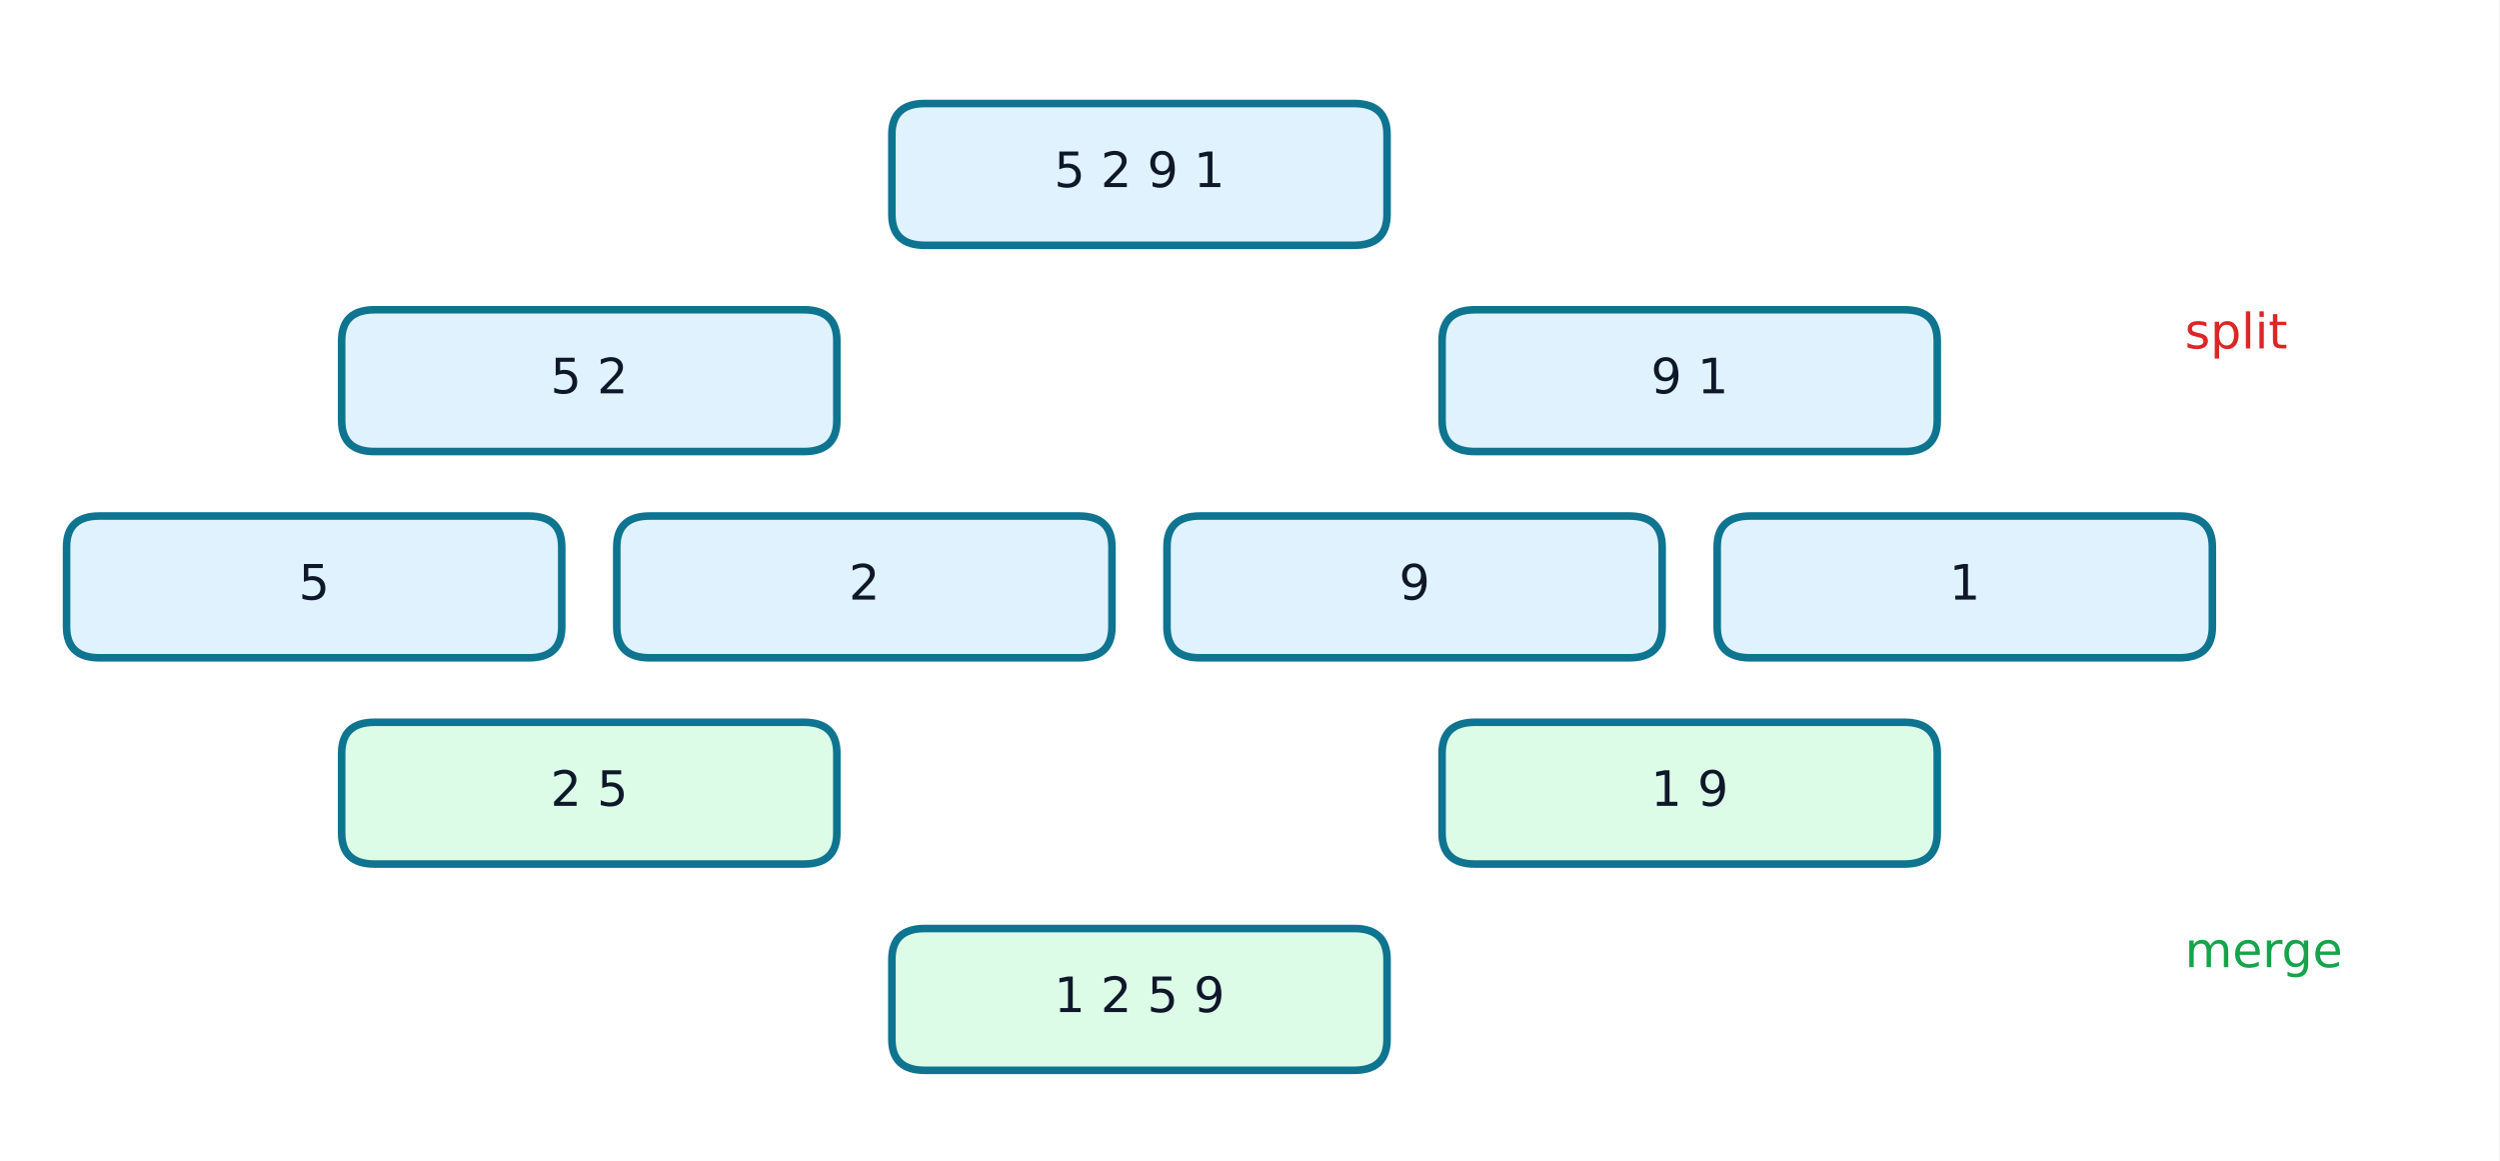
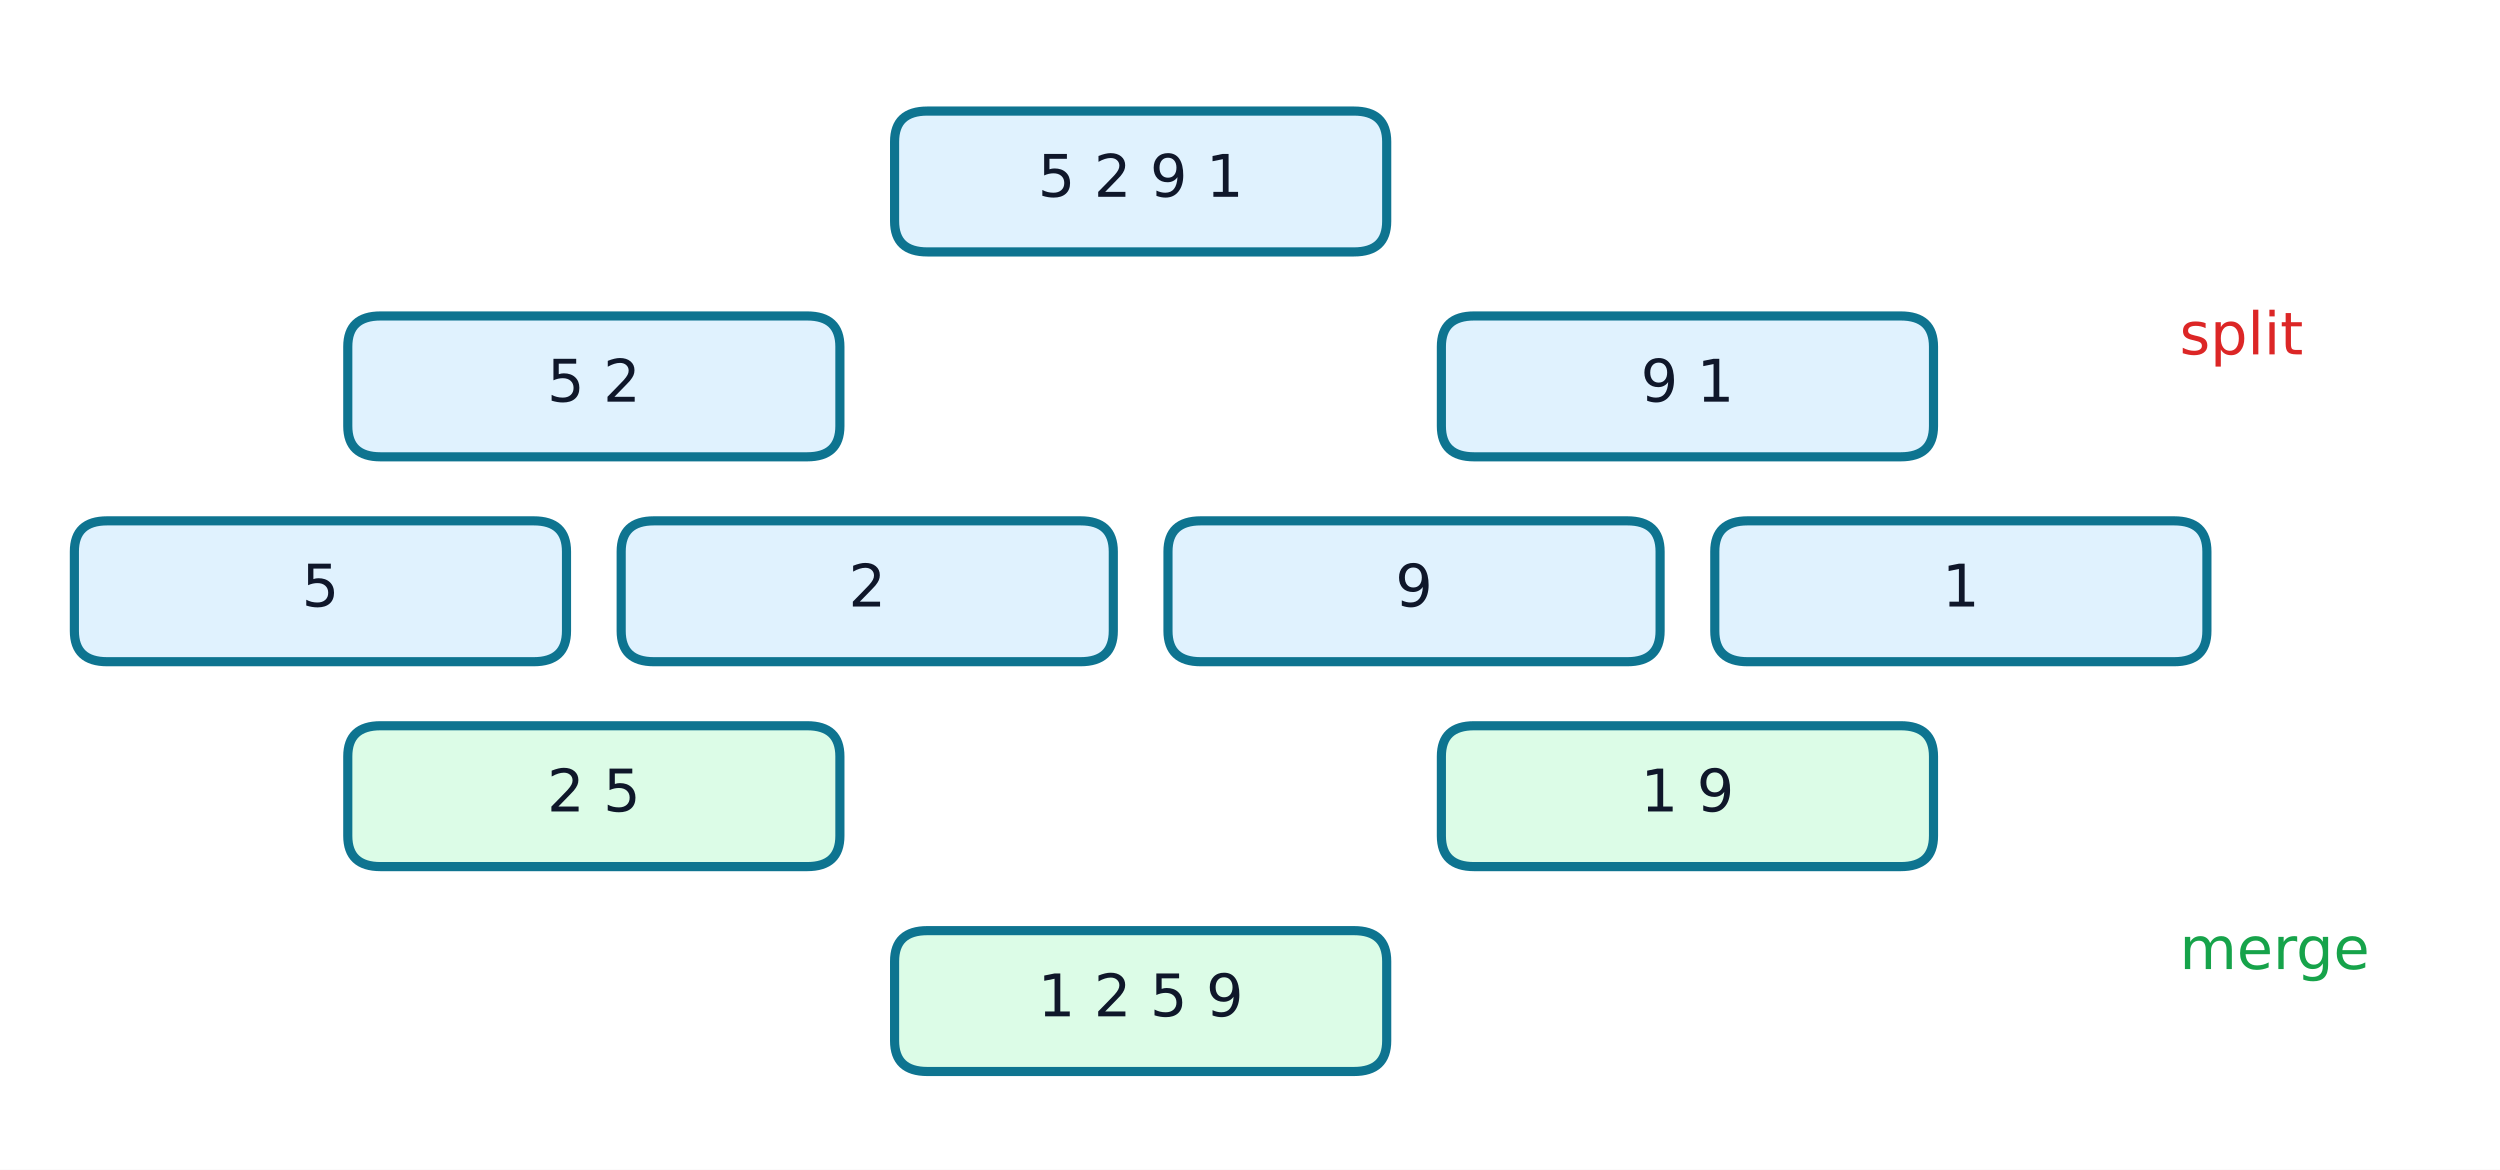
- <svg xmlns="http://www.w3.org/2000/svg" xmlns:xlink="http://www.w3.org/1999/xlink" width="460.8pt" height="213.984pt" viewBox="0 0 460.8 213.984" version="1.1">
+ <svg xmlns="http://www.w3.org/2000/svg" xmlns:xlink="http://www.w3.org/1999/xlink" width="382.68pt" height="179.057pt" viewBox="0 0 382.68 179.057" version="1.1">
  <defs>
    <style type="text/css">*{stroke-linejoin: round; stroke-linecap: butt}</style>
  </defs>
  <g id="figure_1">
    <g id="patch_1">
-       <path d="M 0 213.984  L 460.8 213.984  L 460.8 0  L 0 0  z " style="fill: #ffffff" />
+       <path d="M 0 179.057  L 382.68 179.057  L 382.68 0  L 0 0  z " style="fill: #ffffff" />
    </g>
    <g id="axes_1">
      <g id="patch_2">
-         <path d="M 170.542 45.216  L 249.676 45.216  Q 255.764 45.216 255.764 39.514  L 255.764 24.782  Q 255.764 19.08 249.676 19.08  L 170.542 19.08  Q 164.455 19.08 164.455 24.782  L 164.455 39.514  Q 164.455 45.216 170.542 45.216  z " clip-path="url(#p99c4dcbfae)" style="fill: #e0f2fe; stroke: #0e7490; stroke-width: 1.4; stroke-linejoin: miter" />
+         <path d="M 141.957 38.563  L 207.243 38.563  Q 212.265 38.563 212.265 33.859  L 212.265 21.705  Q 212.265 17.001 207.243 17.001  L 141.957 17.001  Q 136.935 17.001 136.935 21.705  L 136.935 33.859  Q 136.935 38.563 141.957 38.563  z " clip-path="url(#p71d5905ab7)" style="fill: #e0f2fe; stroke: #0e7490; stroke-width: 1.4; stroke-linejoin: miter" />
      </g>
      <g id="patch_3">
-         <path d="M 69.087 83.232  L 148.222 83.232  Q 154.309 83.232 154.309 77.53  L 154.309 62.798  Q 154.309 57.096 148.222 57.096  L 69.087 57.096  Q 63 57.096 63 62.798  L 63 77.53  Q 63 83.232 69.087 83.232  z " clip-path="url(#p99c4dcbfae)" style="fill: #e0f2fe; stroke: #0e7490; stroke-width: 1.4; stroke-linejoin: miter" />
+         <path d="M 58.257 69.926  L 123.543 69.926  Q 128.565 69.926 128.565 65.222  L 128.565 53.069  Q 128.565 48.364 123.543 48.364  L 58.257 48.364  Q 53.235 48.364 53.235 53.069  L 53.235 65.222  Q 53.235 69.926 58.257 69.926  z " clip-path="url(#p71d5905ab7)" style="fill: #e0f2fe; stroke: #0e7490; stroke-width: 1.4; stroke-linejoin: miter" />
      </g>
      <g id="patch_4">
-         <path d="M 271.996 83.232  L 351.131 83.232  Q 357.218 83.232 357.218 77.53  L 357.218 62.798  Q 357.218 57.096 351.131 57.096  L 271.996 57.096  Q 265.909 57.096 265.909 62.798  L 265.909 77.53  Q 265.909 83.232 271.996 83.232  z " clip-path="url(#p99c4dcbfae)" style="fill: #e0f2fe; stroke: #0e7490; stroke-width: 1.4; stroke-linejoin: miter" />
+         <path d="M 225.657 69.926  L 290.943 69.926  Q 295.965 69.926 295.965 65.222  L 295.965 53.069  Q 295.965 48.364 290.943 48.364  L 225.657 48.364  Q 220.635 48.364 220.635 53.069  L 220.635 65.222  Q 220.635 69.926 225.657 69.926  z " clip-path="url(#p71d5905ab7)" style="fill: #e0f2fe; stroke: #0e7490; stroke-width: 1.4; stroke-linejoin: miter" />
      </g>
      <g id="patch_5">
-         <path d="M 18.36 121.248  L 97.495 121.248  Q 103.582 121.248 103.582 115.546  L 103.582 100.814  Q 103.582 95.112 97.495 95.112  L 18.36 95.112  Q 12.273 95.112 12.273 100.814  L 12.273 115.546  Q 12.273 121.248 18.36 121.248  z " clip-path="url(#p99c4dcbfae)" style="fill: #e0f2fe; stroke: #0e7490; stroke-width: 1.4; stroke-linejoin: miter" />
+         <path d="M 16.407 101.29  L 81.693 101.29  Q 86.715 101.29 86.715 96.585  L 86.715 84.432  Q 86.715 79.727 81.693 79.727  L 16.407 79.727  Q 11.385 79.727 11.385 84.432  L 11.385 96.585  Q 11.385 101.29 16.407 101.29  z " clip-path="url(#p71d5905ab7)" style="fill: #e0f2fe; stroke: #0e7490; stroke-width: 1.4; stroke-linejoin: miter" />
      </g>
      <g id="patch_6">
-         <path d="M 119.815 121.248  L 198.949 121.248  Q 205.036 121.248 205.036 115.546  L 205.036 100.814  Q 205.036 95.112 198.949 95.112  L 119.815 95.112  Q 113.727 95.112 113.727 100.814  L 113.727 115.546  Q 113.727 121.248 119.815 121.248  z " clip-path="url(#p99c4dcbfae)" style="fill: #e0f2fe; stroke: #0e7490; stroke-width: 1.4; stroke-linejoin: miter" />
+         <path d="M 100.107 101.29  L 165.393 101.29  Q 170.415 101.29 170.415 96.585  L 170.415 84.432  Q 170.415 79.727 165.393 79.727  L 100.107 79.727  Q 95.085 79.727 95.085 84.432  L 95.085 96.585  Q 95.085 101.29 100.107 101.29  z " clip-path="url(#p71d5905ab7)" style="fill: #e0f2fe; stroke: #0e7490; stroke-width: 1.4; stroke-linejoin: miter" />
      </g>
      <g id="patch_7">
-         <path d="M 221.269 121.248  L 300.404 121.248  Q 306.491 121.248 306.491 115.546  L 306.491 100.814  Q 306.491 95.112 300.404 95.112  L 221.269 95.112  Q 215.182 95.112 215.182 100.814  L 215.182 115.546  Q 215.182 121.248 221.269 121.248  z " clip-path="url(#p99c4dcbfae)" style="fill: #e0f2fe; stroke: #0e7490; stroke-width: 1.4; stroke-linejoin: miter" />
+         <path d="M 183.807 101.29  L 249.093 101.29  Q 254.115 101.29 254.115 96.585  L 254.115 84.432  Q 254.115 79.727 249.093 79.727  L 183.807 79.727  Q 178.785 79.727 178.785 84.432  L 178.785 96.585  Q 178.785 101.29 183.807 101.29  z " clip-path="url(#p71d5905ab7)" style="fill: #e0f2fe; stroke: #0e7490; stroke-width: 1.4; stroke-linejoin: miter" />
      </g>
      <g id="patch_8">
-         <path d="M 322.724 121.248  L 401.858 121.248  Q 407.945 121.248 407.945 115.546  L 407.945 100.814  Q 407.945 95.112 401.858 95.112  L 322.724 95.112  Q 316.636 95.112 316.636 100.814  L 316.636 115.546  Q 316.636 121.248 322.724 121.248  z " clip-path="url(#p99c4dcbfae)" style="fill: #e0f2fe; stroke: #0e7490; stroke-width: 1.4; stroke-linejoin: miter" />
+         <path d="M 267.507 101.29  L 332.793 101.29  Q 337.815 101.29 337.815 96.585  L 337.815 84.432  Q 337.815 79.727 332.793 79.727  L 267.507 79.727  Q 262.485 79.727 262.485 84.432  L 262.485 96.585  Q 262.485 101.29 267.507 101.29  z " clip-path="url(#p71d5905ab7)" style="fill: #e0f2fe; stroke: #0e7490; stroke-width: 1.4; stroke-linejoin: miter" />
      </g>
      <g id="patch_9">
-         <path d="M 69.087 159.264  L 148.222 159.264  Q 154.309 159.264 154.309 153.562  L 154.309 138.83  Q 154.309 133.128 148.222 133.128  L 69.087 133.128  Q 63 133.128 63 138.83  L 63 153.562  Q 63 159.264 69.087 159.264  z " clip-path="url(#p99c4dcbfae)" style="fill: #dcfce7; stroke: #0e7490; stroke-width: 1.4; stroke-linejoin: miter" />
+         <path d="M 58.257 132.653  L 123.543 132.653  Q 128.565 132.653 128.565 127.948  L 128.565 115.795  Q 128.565 111.091 123.543 111.091  L 58.257 111.091  Q 53.235 111.091 53.235 115.795  L 53.235 127.948  Q 53.235 132.653 58.257 132.653  z " clip-path="url(#p71d5905ab7)" style="fill: #dcfce7; stroke: #0e7490; stroke-width: 1.4; stroke-linejoin: miter" />
      </g>
      <g id="patch_10">
-         <path d="M 271.996 159.264  L 351.131 159.264  Q 357.218 159.264 357.218 153.562  L 357.218 138.83  Q 357.218 133.128 351.131 133.128  L 271.996 133.128  Q 265.909 133.128 265.909 138.83  L 265.909 153.562  Q 265.909 159.264 271.996 159.264  z " clip-path="url(#p99c4dcbfae)" style="fill: #dcfce7; stroke: #0e7490; stroke-width: 1.4; stroke-linejoin: miter" />
+         <path d="M 225.657 132.653  L 290.943 132.653  Q 295.965 132.653 295.965 127.948  L 295.965 115.795  Q 295.965 111.091 290.943 111.091  L 225.657 111.091  Q 220.635 111.091 220.635 115.795  L 220.635 127.948  Q 220.635 132.653 225.657 132.653  z " clip-path="url(#p71d5905ab7)" style="fill: #dcfce7; stroke: #0e7490; stroke-width: 1.4; stroke-linejoin: miter" />
      </g>
      <g id="patch_11">
-         <path d="M 170.542 197.28  L 249.676 197.28  Q 255.764 197.28 255.764 191.578  L 255.764 176.846  Q 255.764 171.144 249.676 171.144  L 170.542 171.144  Q 164.455 171.144 164.455 176.846  L 164.455 191.578  Q 164.455 197.28 170.542 197.28  z " clip-path="url(#p99c4dcbfae)" style="fill: #dcfce7; stroke: #0e7490; stroke-width: 1.4; stroke-linejoin: miter" />
+         <path d="M 141.957 164.016  L 207.243 164.016  Q 212.265 164.016 212.265 159.312  L 212.265 147.158  Q 212.265 142.454 207.243 142.454  L 141.957 142.454  Q 136.935 142.454 136.935 147.158  L 136.935 159.312  Q 136.935 164.016 141.957 164.016  z " clip-path="url(#p71d5905ab7)" style="fill: #dcfce7; stroke: #0e7490; stroke-width: 1.4; stroke-linejoin: miter" />
      </g>
      <g id="text_1">
-         <g style="fill: #0f172a" transform="translate(194.3661 34.48589) scale(0.09 -0.09)">
+         <g style="fill: #0f172a" transform="translate(158.857 30.11999) scale(0.09 -0.09)">
          <defs>
            <path id="DejaVuSans-18" d="M 691 4666  L 3169 4666  L 3169 4134  L 1269 4134  L 1269 2991  Q 1406 3038 1543 3061  Q 1681 3084 1819 3084  Q 2600 3084 3056 2656  Q 3513 2228 3513 1497  Q 3513 744 3044 326  Q 2575 -91 1722 -91  Q 1428 -91 1123 -41  Q 819 9 494 109  L 494 744  Q 775 591 1075 516  Q 1375 441 1709 441  Q 2250 441 2565 725  Q 2881 1009 2881 1497  Q 2881 1984 2565 2268  Q 2250 2553 1709 2553  Q 1456 2553 1204 2497  Q 953 2441 691 2322  L 691 4666  z " transform="scale(0.015625)" />
            <path id="DejaVuSans-3" transform="scale(0.015625)" />
            <path id="DejaVuSans-15" d="M 1228 531  L 3431 531  L 3431 0  L 469 0  L 469 531  Q 828 903 1448 1529  Q 2069 2156 2228 2338  Q 2531 2678 2651 2914  Q 2772 3150 2772 3378  Q 2772 3750 2511 3984  Q 2250 4219 1831 4219  Q 1534 4219 1204 4116  Q 875 4013 500 3803  L 500 4441  Q 881 4594 1212 4672  Q 1544 4750 1819 4750  Q 2544 4750 2975 4387  Q 3406 4025 3406 3419  Q 3406 3131 3298 2873  Q 3191 2616 2906 2266  Q 2828 2175 2409 1742  Q 1991 1309 1228 531  z " transform="scale(0.015625)" />
            <path id="DejaVuSans-1c" d="M 703 97  L 703 672  Q 941 559 1184 500  Q 1428 441 1663 441  Q 2288 441 2617 861  Q 2947 1281 2994 2138  Q 2813 1869 2534 1725  Q 2256 1581 1919 1581  Q 1219 1581 811 2004  Q 403 2428 403 3163  Q 403 3881 828 4315  Q 1253 4750 1959 4750  Q 2769 4750 3195 4129  Q 3622 3509 3622 2328  Q 3622 1225 3098 567  Q 2575 -91 1691 -91  Q 1453 -91 1209 -44  Q 966 3 703 97  z M 1959 2075  Q 2384 2075 2632 2365  Q 2881 2656 2881 3163  Q 2881 3666 2632 3958  Q 2384 4250 1959 4250  Q 1534 4250 1286 3958  Q 1038 3666 1038 3163  Q 1038 2656 1286 2365  Q 1534 2075 1959 2075  z " transform="scale(0.015625)" />
            <path id="DejaVuSans-14" d="M 794 531  L 1825 531  L 1825 4091  L 703 3866  L 703 4441  L 1819 4666  L 2450 4666  L 2450 531  L 3481 531  L 3481 0  L 794 0  L 794 531  z " transform="scale(0.015625)" />
          </defs>
          <use xlink:href="#DejaVuSans-18" />
          <use xlink:href="#DejaVuSans-3" transform="translate(63.625 0)" />
          <use xlink:href="#DejaVuSans-15" transform="translate(95.40625 0)" />
          <use xlink:href="#DejaVuSans-3" transform="translate(159.0312 0)" />
          <use xlink:href="#DejaVuSans-1c" transform="translate(190.8125 0)" />
          <use xlink:href="#DejaVuSans-3" transform="translate(254.4375 0)" />
          <use xlink:href="#DejaVuSans-14" transform="translate(286.2188 0)" />
        </g>
      </g>
      <g id="text_2">
-         <g style="fill: #0f172a" transform="translate(101.4981 72.50189) scale(0.09 -0.09)">
+         <g style="fill: #0f172a" transform="translate(83.74359 61.48319) scale(0.09 -0.09)">
          <use xlink:href="#DejaVuSans-18" />
          <use xlink:href="#DejaVuSans-3" transform="translate(63.625 0)" />
          <use xlink:href="#DejaVuSans-15" transform="translate(95.40625 0)" />
        </g>
      </g>
      <g id="text_3">
-         <g style="fill: #0f172a" transform="translate(304.4072 72.50189) scale(0.09 -0.09)">
+         <g style="fill: #0f172a" transform="translate(251.1436 61.48319) scale(0.09 -0.09)">
          <use xlink:href="#DejaVuSans-1c" />
          <use xlink:href="#DejaVuSans-3" transform="translate(63.625 0)" />
          <use xlink:href="#DejaVuSans-14" transform="translate(95.40625 0)" />
        </g>
      </g>
      <g id="text_4">
-         <g style="fill: #0f172a" transform="translate(55.06415 110.5179) scale(0.09 -0.09)">
+         <g style="fill: #0f172a" transform="translate(46.18688 92.84639) scale(0.09 -0.09)">
          <use xlink:href="#DejaVuSans-18" />
        </g>
      </g>
      <g id="text_5">
-         <g style="fill: #0f172a" transform="translate(156.5187 110.5179) scale(0.09 -0.09)">
+         <g style="fill: #0f172a" transform="translate(129.8869 92.84639) scale(0.09 -0.09)">
          <use xlink:href="#DejaVuSans-15" />
        </g>
      </g>
      <g id="text_6">
-         <g style="fill: #0f172a" transform="translate(257.9732 110.5179) scale(0.09 -0.09)">
+         <g style="fill: #0f172a" transform="translate(213.5869 92.84639) scale(0.09 -0.09)">
          <use xlink:href="#DejaVuSans-1c" />
        </g>
      </g>
      <g id="text_7">
-         <g style="fill: #0f172a" transform="translate(359.4278 110.5179) scale(0.09 -0.09)">
+         <g style="fill: #0f172a" transform="translate(297.2869 92.84639) scale(0.09 -0.09)">
          <use xlink:href="#DejaVuSans-14" />
        </g>
      </g>
      <g id="text_8">
-         <g style="fill: #0f172a" transform="translate(101.4981 148.5339) scale(0.09 -0.09)">
+         <g style="fill: #0f172a" transform="translate(83.74359 124.2096) scale(0.09 -0.09)">
          <use xlink:href="#DejaVuSans-15" />
          <use xlink:href="#DejaVuSans-3" transform="translate(63.625 0)" />
          <use xlink:href="#DejaVuSans-18" transform="translate(95.40625 0)" />
        </g>
      </g>
      <g id="text_9">
-         <g style="fill: #0f172a" transform="translate(304.4072 148.5339) scale(0.09 -0.09)">
+         <g style="fill: #0f172a" transform="translate(251.1436 124.2096) scale(0.09 -0.09)">
          <use xlink:href="#DejaVuSans-14" />
          <use xlink:href="#DejaVuSans-3" transform="translate(63.625 0)" />
          <use xlink:href="#DejaVuSans-1c" transform="translate(95.40625 0)" />
        </g>
      </g>
      <g id="text_10">
-         <g style="fill: #0f172a" transform="translate(194.3661 186.5499) scale(0.09 -0.09)">
+         <g style="fill: #0f172a" transform="translate(158.857 155.5728) scale(0.09 -0.09)">
          <use xlink:href="#DejaVuSans-14" />
          <use xlink:href="#DejaVuSans-3" transform="translate(63.625 0)" />
          <use xlink:href="#DejaVuSans-15" transform="translate(95.40625 0)" />
          <use xlink:href="#DejaVuSans-3" transform="translate(159.0312 0)" />
          <use xlink:href="#DejaVuSans-18" transform="translate(190.8125 0)" />
          <use xlink:href="#DejaVuSans-3" transform="translate(254.4375 0)" />
          <use xlink:href="#DejaVuSans-1c" transform="translate(286.2188 0)" />
        </g>
      </g>
      <g id="text_11">
-         <g style="fill: #dc2626" transform="translate(402.8727 64.224) scale(0.09 -0.09)">
+         <g style="fill: #dc2626" transform="translate(333.63 54.2448) scale(0.09 -0.09)">
          <defs>
            <path id="DejaVuSans-56" d="M 2834 3397  L 2834 2853  Q 2591 2978 2328 3040  Q 2066 3103 1784 3103  Q 1356 3103 1142 2972  Q 928 2841 928 2578  Q 928 2378 1081 2264  Q 1234 2150 1697 2047  L 1894 2003  Q 2506 1872 2764 1633  Q 3022 1394 3022 966  Q 3022 478 2636 193  Q 2250 -91 1575 -91  Q 1294 -91 989 -36  Q 684 19 347 128  L 347 722  Q 666 556 975 473  Q 1284 391 1588 391  Q 1994 391 2212 530  Q 2431 669 2431 922  Q 2431 1156 2273 1281  Q 2116 1406 1581 1522  L 1381 1569  Q 847 1681 609 1914  Q 372 2147 372 2553  Q 372 3047 722 3315  Q 1072 3584 1716 3584  Q 2034 3584 2315 3537  Q 2597 3491 2834 3397  z " transform="scale(0.015625)" />
            <path id="DejaVuSans-53" d="M 1159 525  L 1159 -1331  L 581 -1331  L 581 3500  L 1159 3500  L 1159 2969  Q 1341 3281 1617 3432  Q 1894 3584 2278 3584  Q 2916 3584 3314 3078  Q 3713 2572 3713 1747  Q 3713 922 3314 415  Q 2916 -91 2278 -91  Q 1894 -91 1617 61  Q 1341 213 1159 525  z M 3116 1747  Q 3116 2381 2855 2742  Q 2594 3103 2138 3103  Q 1681 3103 1420 2742  Q 1159 2381 1159 1747  Q 1159 1113 1420 752  Q 1681 391 2138 391  Q 2594 391 2855 752  Q 3116 1113 3116 1747  z " transform="scale(0.015625)" />
            <path id="DejaVuSans-4f" d="M 603 4863  L 1178 4863  L 1178 0  L 603 0  L 603 4863  z " transform="scale(0.015625)" />
            <path id="DejaVuSans-4c" d="M 603 3500  L 1178 3500  L 1178 0  L 603 0  L 603 3500  z M 603 4863  L 1178 4863  L 1178 4134  L 603 4134  L 603 4863  z " transform="scale(0.015625)" />
            <path id="DejaVuSans-57" d="M 1172 4494  L 1172 3500  L 2356 3500  L 2356 3053  L 1172 3053  L 1172 1153  Q 1172 725 1289 603  Q 1406 481 1766 481  L 2356 481  L 2356 0  L 1766 0  Q 1100 0 847 248  Q 594 497 594 1153  L 594 3053  L 172 3053  L 172 3500  L 594 3500  L 594 4494  L 1172 4494  z " transform="scale(0.015625)" />
          </defs>
          <use xlink:href="#DejaVuSans-56" />
          <use xlink:href="#DejaVuSans-53" transform="translate(52.09375 0)" />
          <use xlink:href="#DejaVuSans-4f" transform="translate(115.5781 0)" />
          <use xlink:href="#DejaVuSans-4c" transform="translate(143.3594 0)" />
          <use xlink:href="#DejaVuSans-57" transform="translate(171.1406 0)" />
        </g>
      </g>
      <g id="text_12">
-         <g style="fill: #16a34a" transform="translate(402.8727 178.272) scale(0.09 -0.09)">
+         <g style="fill: #16a34a" transform="translate(333.63 148.3344) scale(0.09 -0.09)">
          <defs>
            <path id="DejaVuSans-50" d="M 3328 2828  Q 3544 3216 3844 3400  Q 4144 3584 4550 3584  Q 5097 3584 5394 3201  Q 5691 2819 5691 2113  L 5691 0  L 5113 0  L 5113 2094  Q 5113 2597 4934 2840  Q 4756 3084 4391 3084  Q 3944 3084 3684 2787  Q 3425 2491 3425 1978  L 3425 0  L 2847 0  L 2847 2094  Q 2847 2600 2669 2842  Q 2491 3084 2119 3084  Q 1678 3084 1418 2786  Q 1159 2488 1159 1978  L 1159 0  L 581 0  L 581 3500  L 1159 3500  L 1159 2956  Q 1356 3278 1631 3431  Q 1906 3584 2284 3584  Q 2666 3584 2933 3390  Q 3200 3197 3328 2828  z " transform="scale(0.015625)" />
            <path id="DejaVuSans-48" d="M 3597 1894  L 3597 1613  L 953 1613  Q 991 1019 1311 708  Q 1631 397 2203 397  Q 2534 397 2845 478  Q 3156 559 3463 722  L 3463 178  Q 3153 47 2828 -22  Q 2503 -91 2169 -91  Q 1331 -91 842 396  Q 353 884 353 1716  Q 353 2575 817 3079  Q 1281 3584 2069 3584  Q 2775 3584 3186 3129  Q 3597 2675 3597 1894  z M 3022 2063  Q 3016 2534 2758 2815  Q 2500 3097 2075 3097  Q 1594 3097 1305 2825  Q 1016 2553 972 2059  L 3022 2063  z " transform="scale(0.015625)" />
            <path id="DejaVuSans-55" d="M 2631 2963  Q 2534 3019 2420 3045  Q 2306 3072 2169 3072  Q 1681 3072 1420 2755  Q 1159 2438 1159 1844  L 1159 0  L 581 0  L 581 3500  L 1159 3500  L 1159 2956  Q 1341 3275 1631 3429  Q 1922 3584 2338 3584  Q 2397 3584 2469 3576  Q 2541 3569 2628 3553  L 2631 2963  z " transform="scale(0.015625)" />
            <path id="DejaVuSans-4a" d="M 2906 1791  Q 2906 2416 2648 2759  Q 2391 3103 1925 3103  Q 1463 3103 1205 2759  Q 947 2416 947 1791  Q 947 1169 1205 825  Q 1463 481 1925 481  Q 2391 481 2648 825  Q 2906 1169 2906 1791  z M 3481 434  Q 3481 -459 3084 -895  Q 2688 -1331 1869 -1331  Q 1566 -1331 1297 -1286  Q 1028 -1241 775 -1147  L 775 -588  Q 1028 -725 1275 -790  Q 1522 -856 1778 -856  Q 2344 -856 2625 -561  Q 2906 -266 2906 331  L 2906 616  Q 2728 306 2450 153  Q 2172 0 1784 0  Q 1141 0 747 490  Q 353 981 353 1791  Q 353 2603 747 3093  Q 1141 3584 1784 3584  Q 2172 3584 2450 3431  Q 2728 3278 2906 2969  L 2906 3500  L 3481 3500  L 3481 434  z " transform="scale(0.015625)" />
          </defs>
          <use xlink:href="#DejaVuSans-50" />
          <use xlink:href="#DejaVuSans-48" transform="translate(97.40625 0)" />
          <use xlink:href="#DejaVuSans-55" transform="translate(158.9375 0)" />
          <use xlink:href="#DejaVuSans-4a" transform="translate(198.2969 0)" />
          <use xlink:href="#DejaVuSans-48" transform="translate(261.7812 0)" />
        </g>
      </g>
    </g>
  </g>
  <defs>
-     <clipPath id="p99c4dcbfae">
-       <rect x="7.2" y="7.2" width="446.4" height="199.584" />
+     <clipPath id="p71d5905ab7">
+       <rect x="7.2" y="7.2" width="368.28" height="164.657" />
    </clipPath>
  </defs>
</svg>
